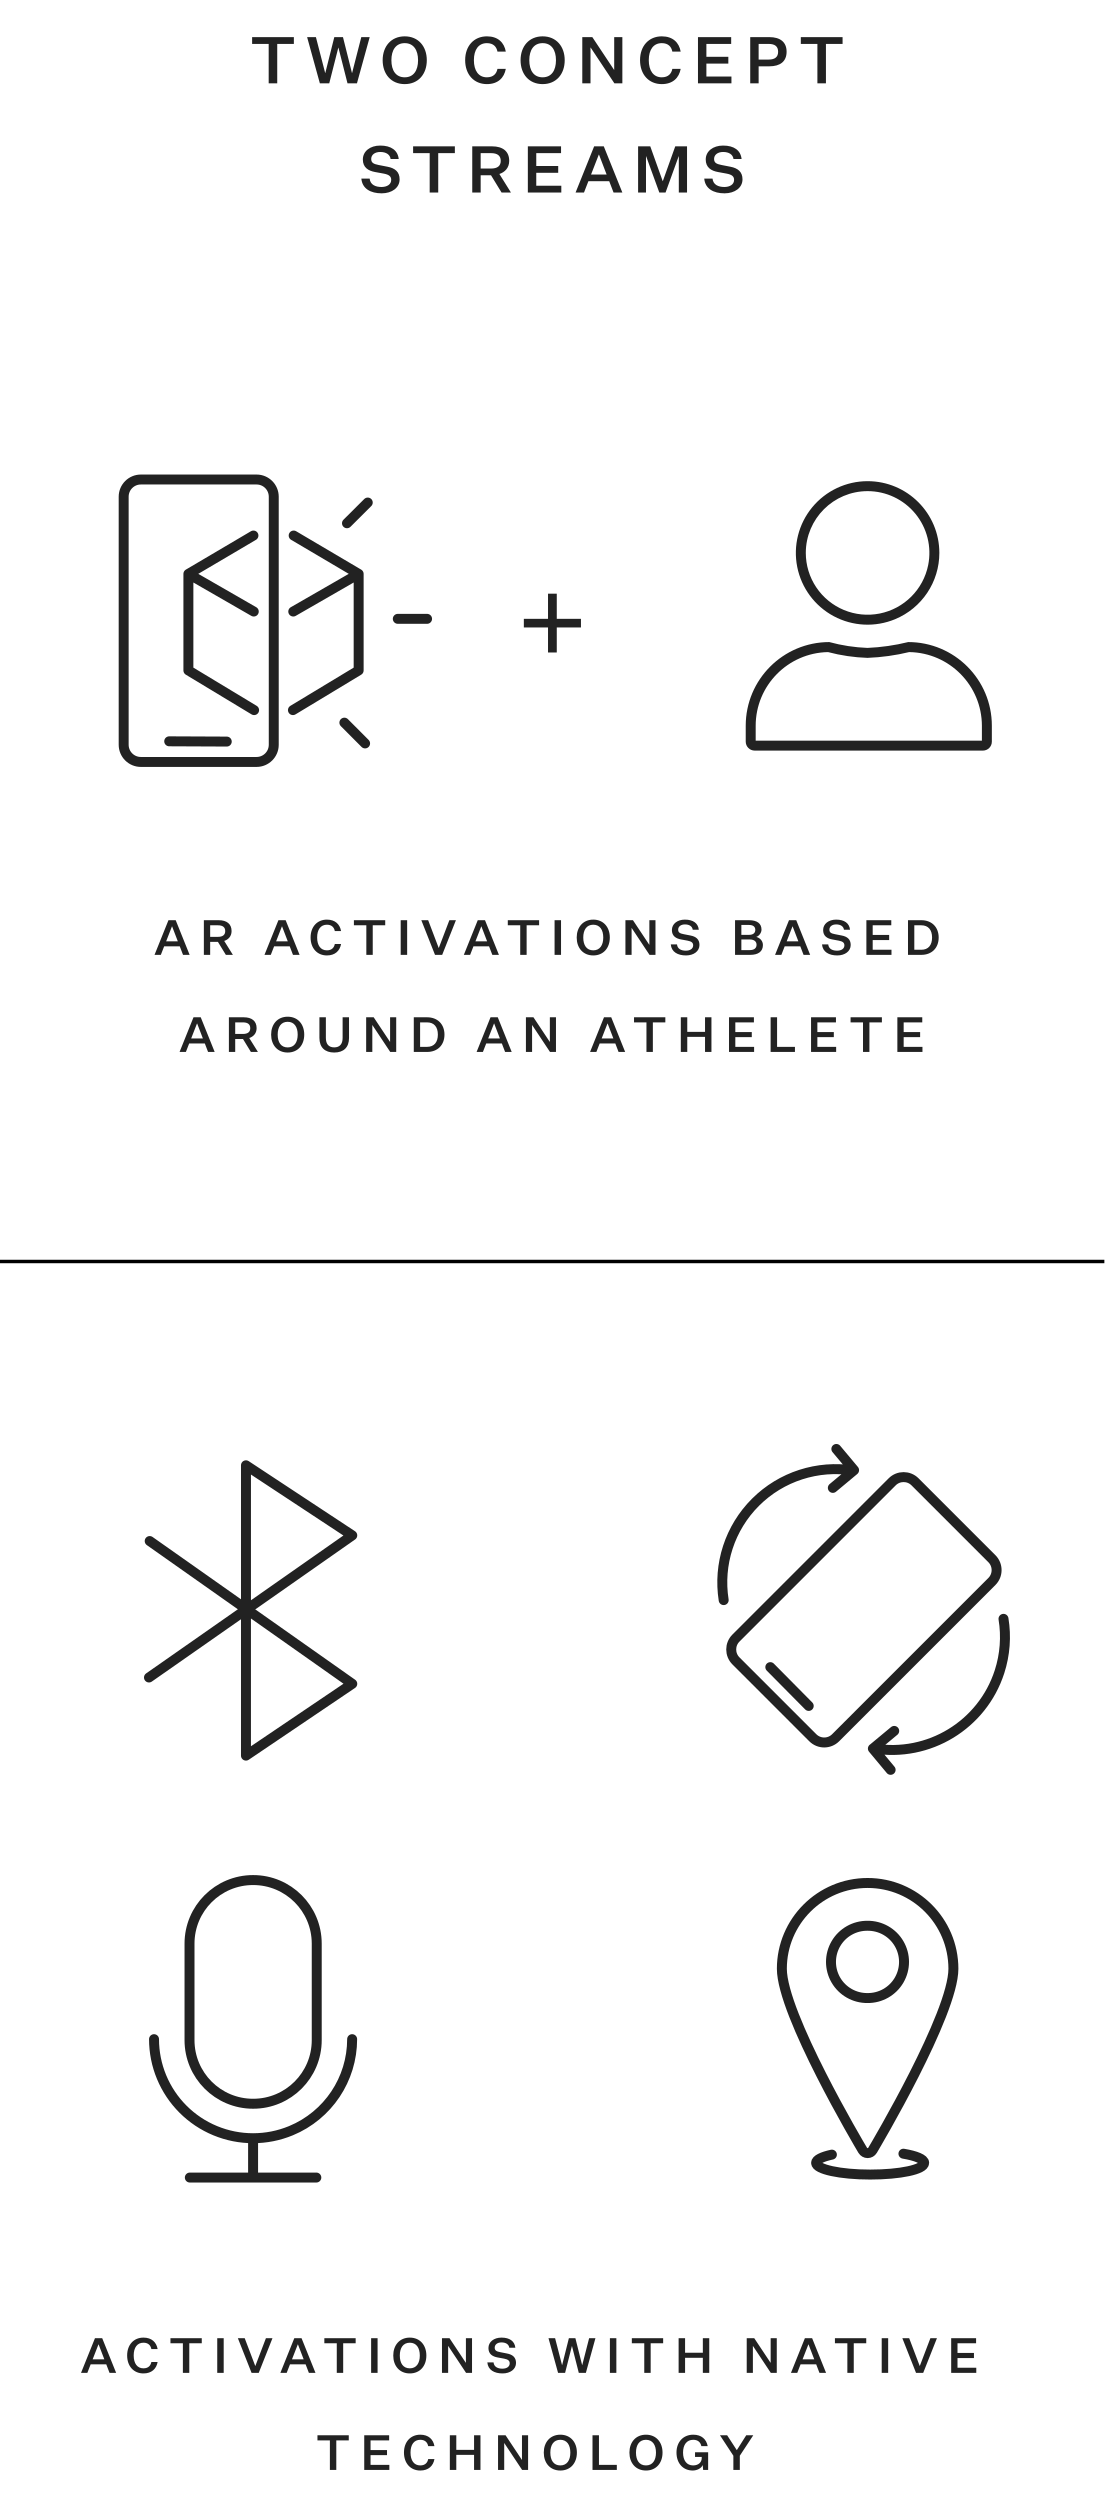
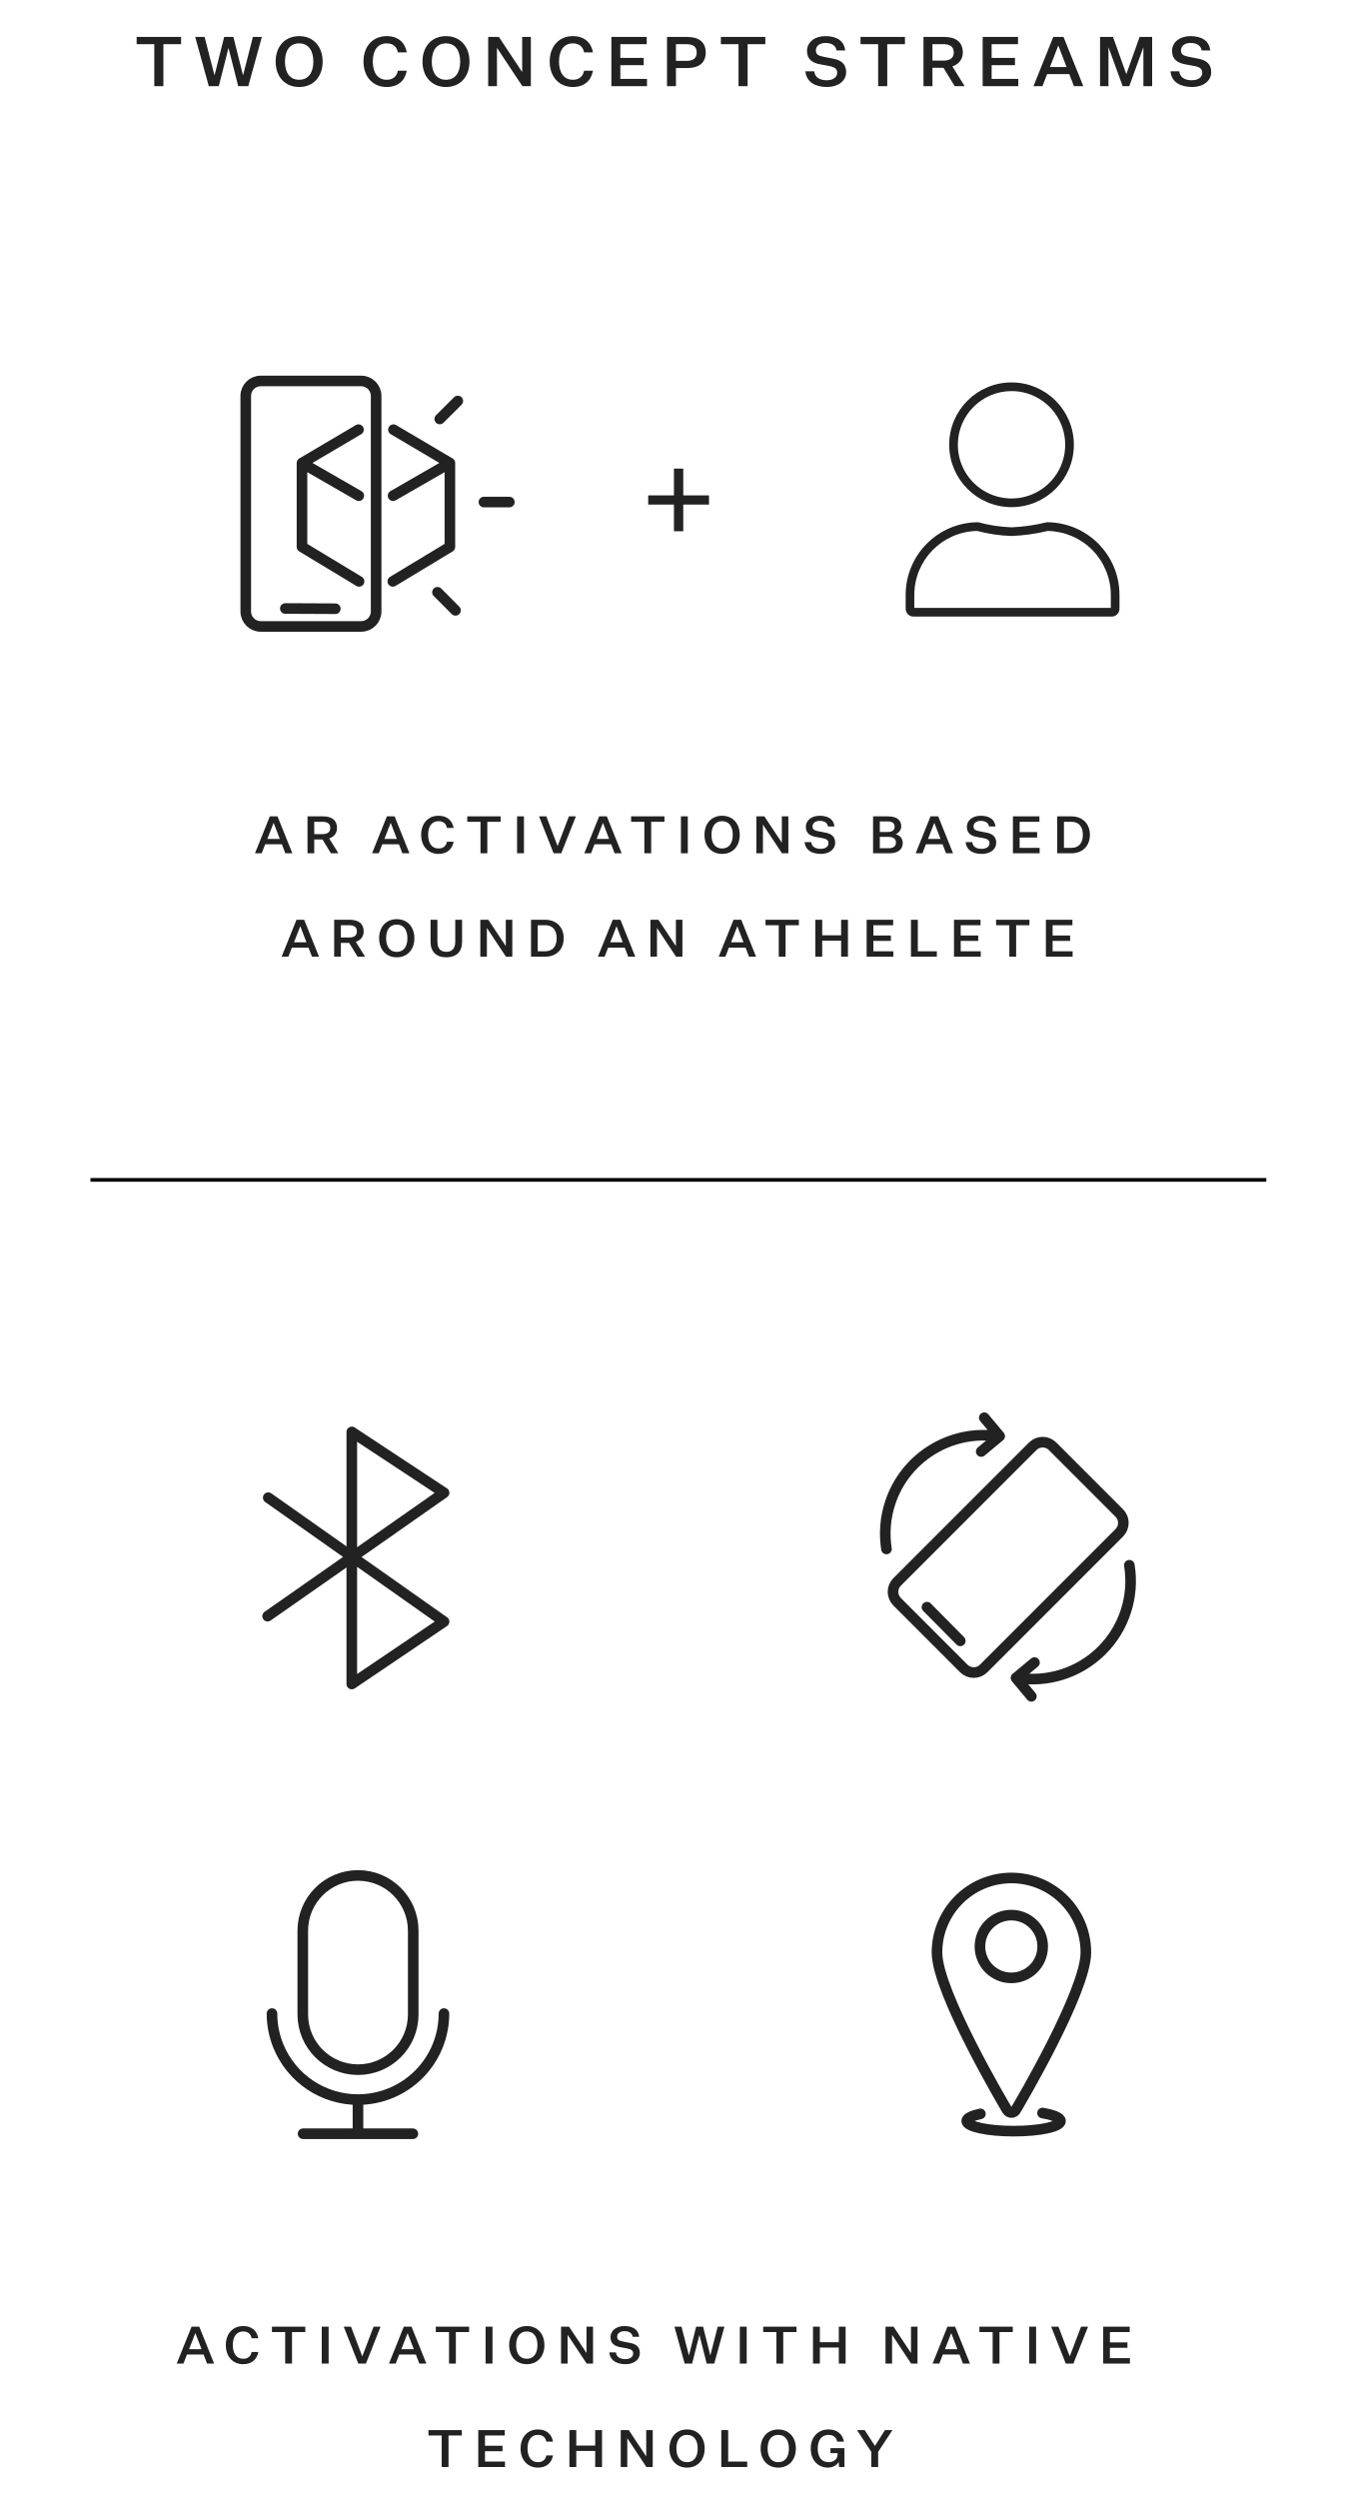
- <svg xmlns="http://www.w3.org/2000/svg" width="273" height="618" viewBox="0 0 273 618" fill="none">
-   <path d="M66.419 20.6h2.112v-9.744h4.112v-1.68h-10.32v1.68h4.096V20.6zm19.483 0h2.336L91.39 9.176h-2.08l-2.272 8.864h-.032l-2.224-8.864h-2.144l-2.224 8.864h-.032l-2.288-8.864h-2.176L79.07 20.6h2.32l2.24-8.816h.032l2.24 8.816zm19.603-5.712c0-3.424-2.096-5.904-5.456-5.904-3.36 0-5.456 2.48-5.456 5.904 0 3.44 2.096 5.904 5.456 5.904 3.36 0 5.456-2.464 5.456-5.904zm-2.16 0c0 2.544-1.12 4.224-3.296 4.224-2.192 0-3.296-1.68-3.296-4.224 0-2.528 1.104-4.224 3.296-4.224 2.176 0 3.296 1.696 3.296 4.224zm13.802-.016c0-2.592 1.152-4.208 3.216-4.208 1.632 0 2.384.928 2.608 2.096h2.064c-.4-2.24-1.936-3.776-4.672-3.776-3.2 0-5.376 2.368-5.376 5.888 0 3.552 2.176 5.92 5.376 5.92 2.736 0 4.272-1.552 4.672-3.776h-2.064c-.224 1.168-.976 2.096-2.608 2.096-2.064 0-3.216-1.632-3.216-4.24zm22.449.016c0-3.424-2.096-5.904-5.456-5.904-3.36 0-5.456 2.48-5.456 5.904 0 3.44 2.096 5.904 5.456 5.904 3.36 0 5.456-2.464 5.456-5.904zm-2.16 0c0 2.544-1.12 4.224-3.296 4.224-2.192 0-3.296-1.68-3.296-4.224 0-2.528 1.104-4.224 3.296-4.224 2.176 0 3.296 1.696 3.296 4.224zm8.986-5.712h-2.48V20.6h2.032v-8.848h.032l5.872 8.848h1.968V9.176h-2.016v8.096h-.032l-5.376-8.096zm13.956 5.696c0-2.592 1.152-4.208 3.216-4.208 1.632 0 2.384.928 2.608 2.096h2.064c-.4-2.24-1.936-3.776-4.672-3.776-3.2 0-5.376 2.368-5.376 5.888 0 3.552 2.176 5.92 5.376 5.92 2.736 0 4.272-1.552 4.672-3.776h-2.064c-.224 1.168-.976 2.096-2.608 2.096-2.064 0-3.216-1.632-3.216-4.24zm20.433 5.728v-1.68h-6.192v-3.2h5.424v-1.68h-5.424v-3.184h6.128v-1.68h-8.208V20.6h8.272zm9.38-4.208c2.688 0 4.256-1.216 4.256-3.6 0-2.384-1.568-3.616-4.272-3.616h-4.72V20.6h2.08v-4.208h2.656zm-2.656-1.664v-3.872h2.464c1.568 0 2.352.624 2.352 1.936 0 1.296-.784 1.936-2.352 1.936h-2.464zM202.06 20.6h2.112v-9.744h4.112v-1.68h-10.32v1.68h4.096V20.6zM89.33 44.144c.207 2.512 2.303 3.648 5.023 3.648 2.528 0 4.432-1.376 4.432-3.456 0-1.84-1.12-2.768-2.992-3.12l-2.208-.432c-1.232-.24-1.824-.544-1.824-1.488 0-1.008.864-1.728 2.24-1.728 1.424 0 2.416.624 2.56 1.744h2c-.224-2.144-1.856-3.328-4.576-3.328-2.496 0-4.288 1.408-4.288 3.44 0 2 1.36 2.8 3.04 3.104l2.096.384c1.376.256 1.872.72 1.872 1.552 0 1.152-1.056 1.76-2.416 1.76-1.424 0-2.768-.528-2.912-2.08H89.33zm16.887 3.456h2.112v-9.744h4.112v-1.68h-10.32v1.68h4.096V47.6zm12.604 0v-4.272h2.56l2.608 4.272h2.32l-2.864-4.592c1.296-.416 2.432-1.472 2.432-3.248 0-2.336-1.568-3.584-4.24-3.584h-4.896V47.6h2.08zm0-5.936v-3.808h2.576c1.584 0 2.384.656 2.384 1.904 0 1.248-.8 1.904-2.384 1.904h-2.576zm19.935 5.936v-1.68h-6.192v-3.2h5.424v-1.68h-5.424v-3.184h6.128v-1.68h-8.208V47.6h8.272zm12.916 0h2.176l-4.592-11.424h-2.384L142.28 47.6h2.08l1.088-2.8h5.152l1.072 2.8zm-3.648-9.376h.048l1.888 4.928h-3.856l1.92-4.928zm16.498 9.376l3.248-8.976h.032V47.6h2.032V36.176h-2.912l-3.072 8.592h-.032l-3.072-8.592h-3.008V47.6h1.952v-8.976h.032l3.264 8.976h1.536zm9.567-3.456c.208 2.512 2.304 3.648 5.024 3.648 2.528 0 4.432-1.376 4.432-3.456 0-1.84-1.12-2.768-2.992-3.12l-2.208-.432c-1.232-.24-1.824-.544-1.824-1.488 0-1.008.864-1.728 2.24-1.728 1.424 0 2.416.624 2.56 1.744h2c-.224-2.144-1.856-3.328-4.576-3.328-2.496 0-4.288 1.408-4.288 3.44 0 2 1.36 2.8 3.04 3.104l2.096.384c1.376.256 1.872.72 1.872 1.552 0 1.152-1.056 1.76-2.416 1.76-1.424 0-2.768-.528-2.912-2.08h-2.048zM45.244 236.041h1.632l-3.444-8.568h-1.788l-3.444 8.568h1.56l.816-2.1h3.864l.804 2.1zm-2.736-7.032h.036l1.416 3.696h-2.892l1.44-3.696zm9.445 7.032v-3.204h1.92l1.957 3.204h1.74l-2.148-3.444c.972-.312 1.824-1.104 1.824-2.436 0-1.752-1.177-2.688-3.18-2.688h-3.672v8.568h1.56zm0-4.452v-2.856h1.932c1.189 0 1.788.492 1.788 1.428 0 .936-.6 1.428-1.788 1.428h-1.931zm20.472 4.452h1.632l-3.444-8.568h-1.788l-3.444 8.568h1.56l.816-2.1h3.864l.804 2.1zm-2.736-7.032h.036l1.416 3.696h-2.892l1.44-3.696zm8.709 2.736c0-1.944.864-3.156 2.412-3.156 1.224 0 1.788.696 1.956 1.572h1.548c-.3-1.68-1.452-2.832-3.504-2.832-2.4 0-4.032 1.776-4.032 4.416 0 2.664 1.632 4.44 4.032 4.44 2.052 0 3.204-1.164 3.504-2.832h-1.548c-.168.876-.732 1.572-1.956 1.572-1.548 0-2.412-1.224-2.412-3.18zm12.16 4.296h1.583v-7.308h3.084v-1.26h-7.74v1.26h3.072v7.308zm8.492 0h1.596v-8.568H99.05v8.568zm8.483 0h1.776l3.396-8.568h-1.62l-2.616 6.864h-.024l-2.604-6.864h-1.692l3.384 8.568zm14.169 0h1.632l-3.444-8.568h-1.788l-3.444 8.568h1.56l.816-2.1h3.864l.804 2.1zm-2.736-7.032h.036l1.416 3.696h-2.892l1.44-3.696zm9.633 7.032h1.584v-7.308h3.084v-1.26h-7.74v1.26h3.072v7.308zm8.492 0h1.596v-8.568h-1.596v8.568zm13.655-4.284c0-2.568-1.572-4.428-4.092-4.428-2.52 0-4.092 1.86-4.092 4.428 0 2.58 1.572 4.428 4.092 4.428 2.52 0 4.092-1.848 4.092-4.428zm-1.62 0c0 1.908-.84 3.168-2.472 3.168-1.644 0-2.472-1.26-2.472-3.168 0-1.896.828-3.168 2.472-3.168 1.632 0 2.472 1.272 2.472 3.168zm7.34-4.284h-1.86v8.568h1.524v-6.636h.024l4.404 6.636h1.476v-8.568h-1.512v6.072h-.024l-4.032-6.072zm9.351 5.976c.156 1.884 1.728 2.736 3.768 2.736 1.896 0 3.324-1.032 3.324-2.592 0-1.38-.84-2.076-2.244-2.34l-1.656-.324c-.924-.18-1.368-.408-1.368-1.116 0-.756.648-1.296 1.68-1.296 1.068 0 1.812.468 1.92 1.308h1.5c-.168-1.608-1.392-2.496-3.432-2.496-1.872 0-3.216 1.056-3.216 2.58 0 1.5 1.02 2.1 2.28 2.328l1.572.288c1.032.192 1.404.54 1.404 1.164 0 .864-.792 1.32-1.812 1.32-1.068 0-2.076-.396-2.184-1.56h-1.536zm19.643 2.592c1.98 0 3.132-.828 3.132-2.436 0-.996-.708-1.752-1.644-2.004.696-.204 1.296-1.032 1.296-1.788 0-1.536-1.092-2.34-3.096-2.34h-3.444v8.568h3.756zm-2.196-4.944v-2.448h1.884c1.044 0 1.56.444 1.56 1.224 0 .744-.504 1.224-1.572 1.224h-1.872zm0 1.14h2.064c1.104 0 1.692.504 1.692 1.308 0 .828-.576 1.32-1.68 1.32h-2.076v-2.628zm15.376 3.804h1.632l-3.444-8.568h-1.788l-3.444 8.568h1.56l.816-2.1h3.864l.804 2.1zm-2.736-7.032h.036l1.416 3.696h-2.892l1.44-3.696zm7.298 4.44c.156 1.884 1.728 2.736 3.768 2.736 1.896 0 3.324-1.032 3.324-2.592 0-1.38-.84-2.076-2.244-2.34l-1.656-.324c-.924-.18-1.368-.408-1.368-1.116 0-.756.648-1.296 1.68-1.296 1.068 0 1.812.468 1.92 1.308h1.5c-.168-1.608-1.392-2.496-3.432-2.496-1.872 0-3.216 1.056-3.216 2.58 0 1.5 1.02 2.1 2.28 2.328l1.572.288c1.032.192 1.404.54 1.404 1.164 0 .864-.792 1.32-1.812 1.32-1.068 0-2.076-.396-2.184-1.56h-1.536zm17.172 2.592v-1.26h-4.644v-2.4h4.068v-1.26h-4.068v-2.388h4.596v-1.26h-6.156v8.568h6.204zm7.383-8.568h-3.3v8.568h3.3c2.58 0 4.284-1.704 4.284-4.284 0-2.568-1.704-4.284-4.284-4.284zm0 1.26c1.704 0 2.652 1.116 2.652 3.024s-.948 3.024-2.652 3.024h-1.74v-6.048h1.74zM51.434 260.041h1.632l-3.444-8.568h-1.788l-3.444 8.568h1.56l.816-2.1h3.864l.804 2.1zm-2.736-7.032h.036l1.416 3.696h-2.892l1.44-3.696zm9.445 7.032v-3.204h1.92l1.956 3.204h1.74l-2.148-3.444c.972-.312 1.824-1.104 1.824-2.436 0-1.752-1.176-2.688-3.18-2.688h-3.672v8.568h1.56zm0-4.452v-2.856h1.932c1.188 0 1.788.492 1.788 1.428 0 .936-.6 1.428-1.788 1.428h-1.932zm17.064.168c0-2.568-1.572-4.428-4.092-4.428-2.52 0-4.092 1.86-4.092 4.428 0 2.58 1.572 4.428 4.092 4.428 2.52 0 4.092-1.848 4.092-4.428zm-1.62 0c0 1.908-.84 3.168-2.472 3.168-1.644 0-2.472-1.26-2.472-3.168 0-1.896.828-3.168 2.472-3.168 1.632 0 2.472 1.272 2.472 3.168zm12.692.828v-5.112h-1.584v5.1c0 1.5-.696 2.34-2.076 2.34-1.38 0-2.064-.84-2.064-2.34v-5.1h-1.596v5.088c0 2.364 1.356 3.624 3.66 3.624 2.316 0 3.66-1.26 3.66-3.6zm6.095-5.112h-1.86v8.568h1.524v-6.636h.024l4.404 6.636h1.476v-8.568H96.43v6.072h-.024l-4.032-6.072zm13.215 0h-3.3v8.568h3.3c2.58 0 4.284-1.704 4.284-4.284 0-2.568-1.704-4.284-4.284-4.284zm0 1.26c1.704 0 2.652 1.116 2.652 3.024s-.948 3.024-2.652 3.024h-1.74v-6.048h1.74zm19.27 7.308h1.632l-3.444-8.568h-1.788l-3.444 8.568h1.56l.816-2.1h3.864l.804 2.1zm-2.736-7.032h.036l1.416 3.696h-2.892l1.44-3.696zm9.745-1.536h-1.86v8.568h1.524v-6.636h.024l4.404 6.636h1.476v-8.568h-1.512v6.072h-.024l-4.032-6.072zm21.039 8.568h1.632l-3.444-8.568h-1.788l-3.444 8.568h1.56l.816-2.1h3.864l.804 2.1zm-2.736-7.032h.036l1.416 3.696h-2.892l1.44-3.696zm9.632 7.032h1.584v-7.308h3.084v-1.26h-7.74v1.26h3.072v7.308zm8.493 0h1.596v-3.72h4.392v3.72h1.584v-8.568h-1.584v3.6h-4.392v-3.6h-1.596v8.568zm18.119 0v-1.26h-4.644v-2.4h4.068v-1.26h-4.068v-2.388h4.596v-1.26h-6.156v8.568h6.204zm4.083 0h6.012v-1.26h-4.416v-7.308h-1.596v8.568zm16.198 0v-1.26h-4.644v-2.4h4.068v-1.26h-4.068v-2.388h4.596v-1.26h-6.156v8.568h6.204zm6.639 0h1.584v-7.308h3.084v-1.26h-7.74v1.26h3.072v7.308zm14.696 0v-1.26h-4.644v-2.4h4.068v-1.26h-4.068v-2.388h4.596v-1.26h-6.156v8.568h6.204z" fill="#222" />
-   <path d="M273 311.841H0" stroke="#000" stroke-width=".856" />
-   <path d="M27.076 586.569h1.632l-3.444-8.568h-1.788l-3.444 8.568h1.56l.816-2.1h3.864l.804 2.1zm-2.736-7.032h.036l1.416 3.696H22.9l1.44-3.696zm8.709 2.736c0-1.944.864-3.156 2.412-3.156 1.224 0 1.788.696 1.956 1.572h1.548c-.3-1.68-1.452-2.832-3.504-2.832-2.4 0-4.032 1.776-4.032 4.416 0 2.664 1.632 4.44 4.032 4.44 2.052 0 3.204-1.164 3.504-2.832h-1.548c-.168.876-.732 1.572-1.956 1.572-1.548 0-2.412-1.224-2.412-3.18zm12.16 4.296h1.583v-7.308h3.084v-1.26h-7.74v1.26h3.072v7.308zm8.492 0h1.596v-8.568h-1.596v8.568zm8.483 0h1.776l3.396-8.568h-1.62l-2.616 6.864h-.024l-2.604-6.864H58.8l3.384 8.568zm14.17 0h1.631l-3.444-8.568h-1.788l-3.444 8.568h1.56l.816-2.1h3.864l.804 2.1zm-2.737-7.032h.036l1.416 3.696h-2.892l1.44-3.696zm9.633 7.032h1.584v-7.308h3.084v-1.26h-7.74v1.26h3.072v7.308zm8.492 0h1.596v-8.568h-1.596v8.568zm13.655-4.284c0-2.568-1.572-4.428-4.092-4.428-2.52 0-4.092 1.86-4.092 4.428 0 2.58 1.572 4.428 4.092 4.428 2.52 0 4.092-1.848 4.092-4.428zm-1.62 0c0 1.908-.84 3.168-2.472 3.168-1.644 0-2.472-1.26-2.472-3.168 0-1.896.828-3.168 2.472-3.168 1.632 0 2.472 1.272 2.472 3.168zm7.34-4.284h-1.86v8.568h1.524v-6.636h.024l4.404 6.636h1.476v-8.568h-1.512v6.072h-.024l-4.032-6.072zm9.351 5.976c.156 1.884 1.728 2.736 3.768 2.736 1.896 0 3.324-1.032 3.324-2.592 0-1.38-.84-2.076-2.244-2.34l-1.656-.324c-.924-.18-1.368-.408-1.368-1.116 0-.756.648-1.296 1.68-1.296 1.068 0 1.812.468 1.92 1.308h1.5c-.168-1.608-1.392-2.496-3.432-2.496-1.872 0-3.216 1.056-3.216 2.58 0 1.5 1.02 2.1 2.28 2.328l1.572.288c1.032.192 1.404.54 1.404 1.164 0 .864-.792 1.32-1.812 1.32-1.068 0-2.076-.396-2.184-1.56h-1.536zm22.608 2.592h1.752l2.364-8.568h-1.56l-1.704 6.648h-.024l-1.668-6.648h-1.608l-1.668 6.648h-.024l-1.716-6.648h-1.632l2.364 8.568h1.74l1.68-6.612h.024l1.68 6.612zm7.691 0h1.596v-8.568h-1.596v8.568zm8.495 0h1.584v-7.308h3.084v-1.26h-7.74v1.26h3.072v7.308zm8.493 0h1.596v-3.72h4.392v3.72h1.584v-8.568h-1.584v3.6h-4.392v-3.6h-1.596v8.568zm18.695-8.568h-1.86v8.568h1.524v-6.636h.024l4.404 6.636h1.476v-8.568h-1.512v6.072h-.024l-4.032-6.072zm16.119 8.568h1.632l-3.444-8.568h-1.788l-3.444 8.568h1.56l.816-2.1h3.864l.804 2.1zm-2.736-7.032h.036l1.416 3.696h-2.892l1.44-3.696zm9.633 7.032h1.584v-7.308h3.084v-1.26h-7.74v1.26h3.072v7.308zm8.492 0h1.596v-8.568h-1.596v8.568zm8.483 0h1.776l3.396-8.568h-1.62l-2.616 6.864h-.024l-2.604-6.864h-1.692l3.384 8.568zm14.896 0v-1.26h-4.644v-2.4h4.068v-1.26h-4.068v-2.388h4.596v-1.26h-6.156v8.568h6.204zm-159.789 24h1.584v-7.308h3.084v-1.26h-7.74v1.26h3.072v7.308zm14.697 0v-1.26H91.6v-2.4h4.068v-1.26H91.6v-2.388h4.596v-1.26H90.04v8.568h6.204zm5.235-4.296c0-1.944.864-3.156 2.412-3.156 1.224 0 1.788.696 1.956 1.572h1.548c-.3-1.68-1.452-2.832-3.504-2.832-2.4 0-4.032 1.776-4.032 4.416 0 2.664 1.632 4.44 4.032 4.44 2.052 0 3.204-1.164 3.504-2.832h-1.548c-.168.876-.732 1.572-1.956 1.572-1.548 0-2.412-1.224-2.412-3.18zm9.72 4.296h1.596v-3.72h4.392v3.72h1.584v-8.568h-1.584v3.6h-4.392v-3.6H111.2v8.568zm13.776-8.568h-1.86v8.568h1.524v-6.636h.024l4.404 6.636h1.476v-8.568h-1.512v6.072h-.024l-4.032-6.072zm17.631 4.284c0-2.568-1.572-4.428-4.092-4.428-2.52 0-4.092 1.86-4.092 4.428 0 2.58 1.572 4.428 4.092 4.428 2.52 0 4.092-1.848 4.092-4.428zm-1.62 0c0 1.908-.84 3.168-2.472 3.168-1.644 0-2.472-1.26-2.472-3.168 0-1.896.828-3.168 2.472-3.168 1.632 0 2.472 1.272 2.472 3.168zm5.48 4.284h6.012v-1.26h-4.416v-7.308h-1.596v8.568zm17.311-4.284c0-2.568-1.572-4.428-4.092-4.428-2.52 0-4.092 1.86-4.092 4.428 0 2.58 1.572 4.428 4.092 4.428 2.52 0 4.092-1.848 4.092-4.428zm-1.62 0c0 1.908-.84 3.168-2.472 3.168-1.644 0-2.472-1.26-2.472-3.168 0-1.896.828-3.168 2.472-3.168 1.632 0 2.472 1.272 2.472 3.168zm5.07-.012c0 2.652 1.62 4.44 4.02 4.44 1.056 0 2.148-.552 2.46-1.368l.108 1.224h1.236v-4.368h-3.24v1.152h1.656v.3c0 1.056-.864 1.8-2.124 1.8-1.596 0-2.496-1.224-2.496-3.18 0-1.944.924-3.156 2.52-3.156 1.152 0 1.8.6 2.004 1.56h1.572c-.336-1.692-1.512-2.82-3.576-2.82-2.448 0-4.14 1.776-4.14 4.416zm15.655 4.296v-3.516l3.324-5.052h-1.74l-2.316 3.66h-.024l-2.376-3.66h-1.776l3.312 5.052v3.516h1.596z" fill="#222" />
-   <path d="M61.214 397.629l-24.388 17.047m.18-33.731l50.073 35.292-26.277 17.753v-38.035" stroke="#222" stroke-width="2.463" stroke-linecap="round" stroke-linejoin="round" />
-   <path d="M60.803 396.283v-34.061l26.276 17.326-26.21 18.361m184.322-12.604l-18.998-18.998a3.99 3.99 0 00-5.644 0l-38.623 38.624a3.989 3.989 0 000 5.643l18.998 18.998a3.99 3.99 0 005.644 0l38.623-38.623a3.99 3.99 0 000-5.644zm-29.414 46.944l4.385 5.256m-4.369-5.255l5.255-4.368m-5.107 4.335a27.92 27.92 0 0031.137-18.961 27.921 27.921 0 00.986-13.079m-36.933-36.755l-4.385-5.239m4.37 5.256l-5.239 4.368m5.106-4.286a28 28 0 00-32.09 32.024m11.529 16.57l9.492 9.591M62.58 464.751h-.016c-8.68 0-15.716 7.036-15.716 15.716v23.863c0 8.68 7.036 15.716 15.716 15.716h.017c8.68 0 15.716-7.036 15.716-15.716v-23.863c0-8.68-7.036-15.716-15.716-15.716z" stroke="#222" stroke-width="2.463" stroke-linecap="round" stroke-linejoin="round" />
-   <path d="M87.049 504.082a24.489 24.489 0 01-15.116 22.622 24.478 24.478 0 01-18.741 0 24.474 24.474 0 01-13.252-13.251 24.487 24.487 0 01-1.864-9.371m24.487 24.602v9.525m15.632.082h-31.27m167.554-72.819a21.22 21.22 0 00-21.202 21.202c0 11.184 19.166 43.504 19.987 44.883a1.42 1.42 0 001.215.693 1.416 1.416 0 001.215-.693c.821-1.379 19.987-33.732 19.987-44.883a21.22 21.22 0 00-21.202-21.202v0z" stroke="#222" stroke-width="2.463" stroke-linecap="round" stroke-linejoin="round" />
-   <path d="M214.448 493.917a8.934 8.934 0 100-17.867 8.934 8.934 0 100 17.867zm8.882 38.479c3.121.525 5.124 1.346 5.124 2.266 0 1.642-5.978 2.89-13.352 2.89-7.373 0-13.368-1.297-13.368-2.89 0-.788 1.495-1.511 3.909-2.037" stroke="#222" stroke-width="2.463" stroke-linecap="round" stroke-linejoin="round" />
-   <path d="M137.634 152.975h5.977v2.133h-5.977v6.187h-2.163v-6.187h-5.977v-2.133h5.977v-6.217h2.163v6.217z" fill="#222" />
-   <path d="M63.422 118.536h-28.6a4.25 4.25 0 00-4.25 4.249v61.319a4.25 4.25 0 004.25 4.25h28.6a4.25 4.25 0 004.25-4.25v-61.319a4.25 4.25 0 00-4.25-4.249z" stroke="#222" stroke-width="2.461" stroke-linecap="round" stroke-linejoin="round" />
-   <path d="M62.65 132.385l-16.08 9.484v23.858l16.245 9.812m-.082-24.367l-16.163-9.304m26.025-9.483l16.064 9.484v23.858l-16.245 9.812m.08-24.367l16.162-9.304m9.68 11.109h7.236M85.13 178.64l5.12 5.136m-4.477-54.428l5.136-5.119m-49.081 59.023l14.226.065" stroke="#222" stroke-width="2.461" stroke-linecap="round" stroke-linejoin="round" />
-   <path d="M214.47 121.408a15.273 15.273 0 0114.982 18.256 15.28 15.28 0 01-12.002 12.003 15.281 15.281 0 01-15.682-6.496 15.274 15.274 0 01-2.575-8.487 15.291 15.291 0 0115.277-15.276zm10.337 39.79a18.246 18.246 0 0117.918 18.197v3.692h-55.92v-3.692a18.216 18.216 0 0117.885-18.197 43.807 43.807 0 009.747 1.428 52.287 52.287 0 0010.37-1.444v.016zm-10.337-42.252a17.74 17.74 0 00-17.397 21.198 17.735 17.735 0 0024.185 12.927 17.733 17.733 0 0010.949-16.387 17.738 17.738 0 00-17.737-17.738zm10.042 39.774a51.379 51.379 0 01-10.075 1.444 41.83 41.83 0 01-9.435-1.444 20.675 20.675 0 00-20.658 20.675v3.938a2.215 2.215 0 002.198 2.215h56.446a2.213 2.213 0 002.198-2.215v-3.938a20.675 20.675 0 00-20.674-20.675z" fill="#222" />
+ <svg xmlns="http://www.w3.org/2000/svg" width="315" height="580" viewBox="0 0 315 580" fill="none">
+   <path d="M35.823 20h2.112v-9.744h4.112v-1.68h-10.32v1.68h4.096V20zm19.483 0h2.336l3.152-11.424h-2.08l-2.272 8.864h-.032l-2.224-8.864h-2.144l-2.224 8.864h-.032l-2.288-8.864h-2.176L48.474 20h2.32l2.24-8.816h.032L55.306 20zm19.603-5.712c0-3.424-2.096-5.904-5.456-5.904-3.36 0-5.456 2.48-5.456 5.904 0 3.44 2.096 5.904 5.456 5.904 3.36 0 5.456-2.464 5.456-5.904zm-2.16 0c0 2.544-1.12 4.224-3.296 4.224-2.192 0-3.296-1.68-3.296-4.224 0-2.528 1.104-4.224 3.296-4.224 2.176 0 3.296 1.696 3.296 4.224zm13.802-.016c0-2.592 1.152-4.208 3.216-4.208 1.632 0 2.384.928 2.608 2.096h2.064c-.4-2.24-1.936-3.776-4.672-3.776-3.2 0-5.376 2.368-5.376 5.888 0 3.552 2.176 5.92 5.376 5.92 2.736 0 4.272-1.552 4.672-3.776h-2.064c-.224 1.168-.976 2.096-2.608 2.096-2.064 0-3.216-1.632-3.216-4.24zm22.449.016c0-3.424-2.096-5.904-5.456-5.904-3.36 0-5.456 2.48-5.456 5.904 0 3.44 2.096 5.904 5.456 5.904 3.36 0 5.456-2.464 5.456-5.904zm-2.16 0c0 2.544-1.12 4.224-3.296 4.224-2.192 0-3.296-1.68-3.296-4.224 0-2.528 1.104-4.224 3.296-4.224 2.176 0 3.296 1.696 3.296 4.224zm8.986-5.712h-2.48V20h2.032v-8.848h.032L121.282 20h1.968V8.576h-2.016v8.096h-.032l-5.376-8.096zm13.956 5.696c0-2.592 1.152-4.208 3.216-4.208 1.632 0 2.384.928 2.608 2.096h2.064c-.4-2.24-1.936-3.776-4.672-3.776-3.2 0-5.376 2.368-5.376 5.888 0 3.552 2.176 5.92 5.376 5.92 2.736 0 4.272-1.552 4.672-3.776h-2.064c-.224 1.168-.976 2.096-2.608 2.096-2.064 0-3.216-1.632-3.216-4.24zM150.215 20v-1.68h-6.192v-3.2h5.424v-1.68h-5.424v-3.184h6.128v-1.68h-8.208V20h8.272zm9.38-4.208c2.688 0 4.256-1.216 4.256-3.6 0-2.384-1.568-3.616-4.272-3.616h-4.72V20h2.08v-4.208h2.656zm-2.656-1.664v-3.872h2.464c1.568 0 2.352.624 2.352 1.936 0 1.296-.784 1.936-2.352 1.936h-2.464zM171.463 20h2.112v-9.744h4.112v-1.68h-10.32v1.68h4.096V20zm15.531-3.456c.208 2.512 2.304 3.648 5.024 3.648 2.528 0 4.432-1.376 4.432-3.456 0-1.84-1.12-2.768-2.992-3.12l-2.208-.432c-1.232-.24-1.824-.544-1.824-1.488 0-1.008.864-1.728 2.24-1.728 1.424 0 2.416.624 2.56 1.744h2c-.224-2.144-1.856-3.328-4.576-3.328-2.496 0-4.288 1.408-4.288 3.44 0 2 1.36 2.8 3.04 3.104l2.096.384c1.376.256 1.872.72 1.872 1.552 0 1.152-1.056 1.76-2.416 1.76-1.424 0-2.768-.528-2.912-2.08h-2.048zM203.882 20h2.112v-9.744h4.112v-1.68h-10.32v1.68h4.096V20zm12.603 0v-4.272h2.56L221.653 20h2.32l-2.864-4.592c1.296-.416 2.432-1.472 2.432-3.248 0-2.336-1.568-3.584-4.24-3.584h-4.896V20h2.08zm0-5.936v-3.808h2.576c1.584 0 2.384.656 2.384 1.904 0 1.248-.8 1.904-2.384 1.904h-2.576zM236.421 20v-1.68h-6.192v-3.2h5.424v-1.68h-5.424v-3.184h6.128v-1.68h-8.208V20h8.272zm12.916 0h2.176l-4.592-11.424h-2.384L239.945 20h2.08l1.088-2.8h5.152l1.072 2.8zm-3.648-9.376h.048l1.888 4.928h-3.856l1.92-4.928zM262.186 20l3.248-8.976h.032V20h2.032V8.576h-2.912l-3.072 8.592h-.032l-3.072-8.592h-3.008V20h1.952v-8.976h.032L260.65 20h1.536zm9.567-3.456c.208 2.512 2.304 3.648 5.024 3.648 2.528 0 4.432-1.376 4.432-3.456 0-1.84-1.12-2.768-2.992-3.12l-2.208-.432c-1.232-.24-1.824-.544-1.824-1.488 0-1.008.864-1.728 2.24-1.728 1.424 0 2.416.624 2.56 1.744h2c-.224-2.144-1.856-3.328-4.576-3.328-2.496 0-4.288 1.408-4.288 3.44 0 2 1.36 2.8 3.04 3.104l2.096.384c1.376.256 1.872.72 1.872 1.552 0 1.152-1.056 1.76-2.416 1.76-1.424 0-2.768-.528-2.912-2.08h-2.048zM66.244 198.041h1.632l-3.444-8.568h-1.788l-3.444 8.568h1.56l.816-2.1h3.864l.804 2.1zm-2.736-7.032h.036l1.416 3.696h-2.892l1.44-3.696zm9.446 7.032v-3.204h1.92l1.956 3.204h1.74l-2.148-3.444c.972-.312 1.824-1.104 1.824-2.436 0-1.752-1.176-2.688-3.18-2.688h-3.672v8.568h1.56zm0-4.452v-2.856h1.931c1.188 0 1.788.492 1.788 1.428 0 .936-.6 1.428-1.788 1.428h-1.931zm20.47 4.452h1.633l-3.444-8.568h-1.788l-3.444 8.568h1.56l.816-2.1h3.864l.804 2.1zm-2.735-7.032h.036l1.416 3.696h-2.892l1.44-3.696zm8.709 2.736c0-1.944.864-3.156 2.412-3.156 1.224 0 1.788.696 1.956 1.572h1.548c-.3-1.68-1.452-2.832-3.504-2.832-2.4 0-4.032 1.776-4.032 4.416 0 2.664 1.632 4.44 4.032 4.44 2.052 0 3.204-1.164 3.504-2.832h-1.548c-.168.876-.732 1.572-1.956 1.572-1.548 0-2.412-1.224-2.412-3.18zm12.159 4.296h1.584v-7.308h3.084v-1.26h-7.74v1.26h3.072v7.308zm8.493 0h1.596v-8.568h-1.596v8.568zm8.483 0h1.776l3.396-8.568h-1.62l-2.616 6.864h-.024l-2.604-6.864h-1.692l3.384 8.568zm14.169 0h1.632l-3.444-8.568h-1.788l-3.444 8.568h1.56l.816-2.1h3.864l.804 2.1zm-2.736-7.032h.036l1.416 3.696h-2.892l1.44-3.696zm9.633 7.032h1.584v-7.308h3.084v-1.26h-7.74v1.26h3.072v7.308zm8.492 0h1.596v-8.568h-1.596v8.568zm13.655-4.284c0-2.568-1.572-4.428-4.092-4.428-2.52 0-4.092 1.86-4.092 4.428 0 2.58 1.572 4.428 4.092 4.428 2.52 0 4.092-1.848 4.092-4.428zm-1.62 0c0 1.908-.84 3.168-2.472 3.168-1.644 0-2.472-1.26-2.472-3.168 0-1.896.828-3.168 2.472-3.168 1.632 0 2.472 1.272 2.472 3.168zm7.34-4.284h-1.86v8.568h1.524v-6.636h.024l4.404 6.636h1.476v-8.568h-1.512v6.072h-.024l-4.032-6.072zm9.351 5.976c.156 1.884 1.728 2.736 3.768 2.736 1.896 0 3.324-1.032 3.324-2.592 0-1.38-.84-2.076-2.244-2.34l-1.656-.324c-.924-.18-1.368-.408-1.368-1.116 0-.756.648-1.296 1.68-1.296 1.068 0 1.812.468 1.92 1.308h1.5c-.168-1.608-1.392-2.496-3.432-2.496-1.872 0-3.216 1.056-3.216 2.58 0 1.5 1.02 2.1 2.28 2.328l1.572.288c1.032.192 1.404.54 1.404 1.164 0 .864-.792 1.32-1.812 1.32-1.068 0-2.076-.396-2.184-1.56h-1.536zm19.643 2.592c1.98 0 3.132-.828 3.132-2.436 0-.996-.708-1.752-1.644-2.004.696-.204 1.296-1.032 1.296-1.788 0-1.536-1.092-2.34-3.096-2.34h-3.444v8.568h3.756zm-2.196-4.944v-2.448h1.884c1.044 0 1.56.444 1.56 1.224 0 .744-.504 1.224-1.572 1.224h-1.872zm0 1.14h2.064c1.104 0 1.692.504 1.692 1.308 0 .828-.576 1.32-1.68 1.32h-2.076v-2.628zm15.376 3.804h1.632l-3.444-8.568h-1.788l-3.444 8.568h1.56l.816-2.1h3.864l.804 2.1zm-2.736-7.032h.036l1.416 3.696h-2.892l1.44-3.696zm7.298 4.44c.156 1.884 1.728 2.736 3.768 2.736 1.896 0 3.324-1.032 3.324-2.592 0-1.38-.84-2.076-2.244-2.34l-1.656-.324c-.924-.18-1.368-.408-1.368-1.116 0-.756.648-1.296 1.68-1.296 1.068 0 1.812.468 1.92 1.308h1.5c-.168-1.608-1.392-2.496-3.432-2.496-1.872 0-3.216 1.056-3.216 2.58 0 1.5 1.02 2.1 2.28 2.328l1.572.288c1.032.192 1.404.54 1.404 1.164 0 .864-.792 1.32-1.812 1.32-1.068 0-2.076-.396-2.184-1.56h-1.536zm17.172 2.592v-1.26h-4.644v-2.4h4.068v-1.26h-4.068v-2.388h4.596v-1.26h-6.156v8.568h6.204zm7.383-8.568h-3.3v8.568h3.3c2.58 0 4.284-1.704 4.284-4.284 0-2.568-1.704-4.284-4.284-4.284zm0 1.26c1.704 0 2.652 1.116 2.652 3.024s-.948 3.024-2.652 3.024h-1.74v-6.048h1.74zM72.434 222.041h1.632l-3.444-8.568h-1.788l-3.444 8.568h1.56l.816-2.1h3.864l.804 2.1zm-2.736-7.032h.036l1.416 3.696h-2.892l1.44-3.696zm9.445 7.032v-3.204h1.92l1.956 3.204h1.74l-2.148-3.444c.972-.312 1.824-1.104 1.824-2.436 0-1.752-1.176-2.688-3.18-2.688h-3.672v8.568h1.56zm0-4.452v-2.856h1.932c1.188 0 1.788.492 1.788 1.428 0 .936-.6 1.428-1.788 1.428h-1.932zm17.064.168c0-2.568-1.572-4.428-4.092-4.428-2.52 0-4.092 1.86-4.092 4.428 0 2.58 1.572 4.428 4.092 4.428 2.52 0 4.092-1.848 4.092-4.428zm-1.62 0c0 1.908-.84 3.168-2.472 3.168-1.644 0-2.472-1.26-2.472-3.168 0-1.896.828-3.168 2.472-3.168 1.632 0 2.472 1.272 2.472 3.168zm12.692.828v-5.112h-1.584v5.1c0 1.5-.696 2.34-2.076 2.34-1.38 0-2.064-.84-2.064-2.34v-5.1h-1.596v5.088c0 2.364 1.356 3.624 3.66 3.624 2.316 0 3.66-1.26 3.66-3.6zm6.095-5.112h-1.86v8.568h1.524v-6.636h.024l4.404 6.636h1.476v-8.568h-1.512v6.072h-.024l-4.032-6.072zm13.215 0h-3.3v8.568h3.3c2.58 0 4.284-1.704 4.284-4.284 0-2.568-1.704-4.284-4.284-4.284zm0 1.26c1.704 0 2.652 1.116 2.652 3.024s-.948 3.024-2.652 3.024h-1.74v-6.048h1.74zm19.27 7.308h1.632l-3.444-8.568h-1.788l-3.444 8.568h1.56l.816-2.1h3.864l.804 2.1zm-2.736-7.032h.036l1.416 3.696h-2.892l1.44-3.696zm9.745-1.536h-1.86v8.568h1.524v-6.636h.024l4.404 6.636h1.476v-8.568h-1.512v6.072h-.024l-4.032-6.072zm21.039 8.568h1.632l-3.444-8.568h-1.788l-3.444 8.568h1.56l.816-2.1h3.864l.804 2.1zm-2.736-7.032h.036l1.416 3.696h-2.892l1.44-3.696zm9.632 7.032h1.584v-7.308h3.084v-1.26h-7.74v1.26h3.072v7.308zm8.493 0h1.596v-3.72h4.392v3.72h1.584v-8.568h-1.584v3.6h-4.392v-3.6h-1.596v8.568zm18.119 0v-1.26h-4.644v-2.4h4.068v-1.26h-4.068v-2.388h4.596v-1.26h-6.156v8.568h6.204zm4.083 0h6.012v-1.26h-4.416v-7.308h-1.596v8.568zm16.198 0v-1.26h-4.644v-2.4h4.068v-1.26h-4.068v-2.388h4.596v-1.26h-6.156v8.568h6.204zm6.639 0h1.584v-7.308h3.084v-1.26h-7.74v1.26h3.072v7.308zm14.696 0v-1.26h-4.644v-2.4h4.068v-1.26h-4.068v-2.388h4.596v-1.26h-6.156v8.568h6.204z" fill="#222" />
+   <path d="M294 273.841H21" stroke="#000" stroke-width=".856" />
+   <path d="M48.076 548.569h1.632l-3.444-8.568h-1.788l-3.444 8.568h1.56l.816-2.1h3.864l.804 2.1zm-2.736-7.032h.036l1.416 3.696H43.9l1.44-3.696zm8.709 2.736c0-1.944.864-3.156 2.412-3.156 1.224 0 1.788.696 1.956 1.572h1.548c-.3-1.68-1.452-2.832-3.504-2.832-2.4 0-4.032 1.776-4.032 4.416 0 2.664 1.632 4.44 4.032 4.44 2.052 0 3.204-1.164 3.504-2.832h-1.548c-.168.876-.732 1.572-1.956 1.572-1.548 0-2.412-1.224-2.412-3.18zm12.16 4.296h1.584v-7.308h3.083v-1.26h-7.74v1.26h3.072v7.308zm8.492 0h1.596v-8.568h-1.596v8.568zm8.483 0h1.776l3.396-8.568h-1.62l-2.616 6.864h-.024l-2.604-6.864H79.8l3.384 8.568zm14.17 0h1.631l-3.444-8.568h-1.788l-3.444 8.568h1.56l.816-2.1h3.864l.804 2.1zm-2.737-7.032h.036l1.416 3.696h-2.892l1.44-3.696zm9.633 7.032h1.584v-7.308h3.084v-1.26h-7.74v1.26h3.072v7.308zm8.492 0h1.596v-8.568h-1.596v8.568zm13.655-4.284c0-2.568-1.572-4.428-4.092-4.428-2.52 0-4.092 1.86-4.092 4.428 0 2.58 1.572 4.428 4.092 4.428 2.52 0 4.092-1.848 4.092-4.428zm-1.62 0c0 1.908-.84 3.168-2.472 3.168-1.644 0-2.472-1.26-2.472-3.168 0-1.896.828-3.168 2.472-3.168 1.632 0 2.472 1.272 2.472 3.168zm7.34-4.284h-1.86v8.568h1.524v-6.636h.024l4.404 6.636h1.476v-8.568h-1.512v6.072h-.024l-4.032-6.072zm9.351 5.976c.156 1.884 1.728 2.736 3.768 2.736 1.896 0 3.324-1.032 3.324-2.592 0-1.38-.84-2.076-2.244-2.34l-1.656-.324c-.924-.18-1.368-.408-1.368-1.116 0-.756.648-1.296 1.68-1.296 1.068 0 1.812.468 1.92 1.308h1.5c-.168-1.608-1.392-2.496-3.432-2.496-1.872 0-3.216 1.056-3.216 2.58 0 1.5 1.02 2.1 2.28 2.328l1.572.288c1.032.192 1.404.54 1.404 1.164 0 .864-.792 1.32-1.812 1.32-1.068 0-2.076-.396-2.184-1.56h-1.536zm22.608 2.592h1.752l2.364-8.568h-1.56l-1.704 6.648h-.024l-1.668-6.648h-1.608l-1.668 6.648h-.024l-1.716-6.648h-1.632l2.364 8.568h1.74l1.68-6.612h.024l1.68 6.612zm7.691 0h1.596v-8.568h-1.596v8.568zm8.495 0h1.584v-7.308h3.084v-1.26h-7.74v1.26h3.072v7.308zm8.493 0h1.596v-3.72h4.392v3.72h1.584v-8.568h-1.584v3.6h-4.392v-3.6h-1.596v8.568zm18.695-8.568h-1.86v8.568h1.524v-6.636h.024l4.404 6.636h1.476v-8.568h-1.512v6.072h-.024l-4.032-6.072zm16.119 8.568h1.632l-3.444-8.568h-1.788l-3.444 8.568h1.56l.816-2.1h3.864l.804 2.1zm-2.736-7.032h.036l1.416 3.696h-2.892l1.44-3.696zm9.633 7.032h1.584v-7.308h3.084v-1.26h-7.74v1.26h3.072v7.308zm8.492 0h1.596v-8.568h-1.596v8.568zm8.483 0h1.776l3.396-8.568h-1.62l-2.616 6.864h-.024l-2.604-6.864h-1.692l3.384 8.568zm14.896 0v-1.26h-4.644v-2.4h4.068v-1.26h-4.068v-2.388h4.596v-1.26h-6.156v8.568h6.204zm-159.789 24h1.584v-7.308h3.084v-1.26h-7.74v1.26h3.072v7.308zm14.697 0v-1.26h-4.644v-2.4h4.068v-1.26h-4.068v-2.388h4.596v-1.26h-6.156v8.568h6.204zm5.235-4.296c0-1.944.864-3.156 2.412-3.156 1.224 0 1.788.696 1.956 1.572h1.548c-.3-1.68-1.452-2.832-3.504-2.832-2.4 0-4.032 1.776-4.032 4.416 0 2.664 1.632 4.44 4.032 4.44 2.052 0 3.204-1.164 3.504-2.832h-1.548c-.168.876-.732 1.572-1.956 1.572-1.548 0-2.412-1.224-2.412-3.18zm9.72 4.296h1.596v-3.72h4.392v3.72h1.584v-8.568h-1.584v3.6h-4.392v-3.6H132.2v8.568zm13.776-8.568h-1.86v8.568h1.524v-6.636h.024l4.404 6.636h1.476v-8.568h-1.512v6.072h-.024l-4.032-6.072zm17.631 4.284c0-2.568-1.572-4.428-4.092-4.428-2.52 0-4.092 1.86-4.092 4.428 0 2.58 1.572 4.428 4.092 4.428 2.52 0 4.092-1.848 4.092-4.428zm-1.62 0c0 1.908-.84 3.168-2.472 3.168-1.644 0-2.472-1.26-2.472-3.168 0-1.896.828-3.168 2.472-3.168 1.632 0 2.472 1.272 2.472 3.168zm5.48 4.284h6.012v-1.26h-4.416v-7.308h-1.596v8.568zm17.311-4.284c0-2.568-1.572-4.428-4.092-4.428-2.52 0-4.092 1.86-4.092 4.428 0 2.58 1.572 4.428 4.092 4.428 2.52 0 4.092-1.848 4.092-4.428zm-1.62 0c0 1.908-.84 3.168-2.472 3.168-1.644 0-2.472-1.26-2.472-3.168 0-1.896.828-3.168 2.472-3.168 1.632 0 2.472 1.272 2.472 3.168zm5.07-.012c0 2.652 1.62 4.44 4.02 4.44 1.056 0 2.148-.552 2.46-1.368l.108 1.224h1.236v-4.368h-3.24v1.152h1.656v.3c0 1.056-.864 1.8-2.124 1.8-1.596 0-2.496-1.224-2.496-3.18 0-1.944.924-3.156 2.52-3.156 1.152 0 1.8.6 2.004 1.56h1.572c-.336-1.692-1.512-2.82-3.576-2.82-2.448 0-4.14 1.776-4.14 4.416zm15.655 4.296v-3.516l3.324-5.052h-1.74l-2.316 3.66h-.024l-2.376-3.66h-1.776l3.312 5.052v3.516h1.596z" fill="#222" />
+   <path d="M82.012 361.202l-19.881 13.897m.144-27.498l40.821 28.771-21.421 14.472v-31.006" stroke="#222" stroke-width="2.463" stroke-linecap="round" stroke-linejoin="round" />
+   <path d="M81.678 360.105v-27.767l21.421 14.124-21.368 14.968m178.129-10.275l-15.487-15.487a3.253 3.253 0 00-4.601 0l-31.487 31.486a3.254 3.254 0 000 4.601l15.488 15.488a3.254 3.254 0 004.601 0l31.486-31.487a3.253 3.253 0 000-4.601zm-23.977 38.27l3.574 4.284m-3.561-4.283l4.285-3.561m-4.165 3.534a22.754 22.754 0 0019.797-6.339 22.75 22.75 0 006.39-19.781m-30.107-29.963l-3.575-4.271m3.562 4.285l-4.271 3.561m4.162-3.494a22.82 22.82 0 00-25.32 15.472 22.824 22.824 0 00-.84 10.634m9.399 13.509l7.738 7.818M83.125 435.276h-.014c-7.076 0-12.812 5.736-12.812 12.812v19.453c0 7.076 5.736 12.813 12.812 12.813h.014c7.076 0 12.812-5.737 12.812-12.813v-19.453c0-7.076-5.736-12.812-12.812-12.812z" stroke="#222" stroke-width="2.463" stroke-linecap="round" stroke-linejoin="round" />
+   <path d="M103.072 467.339a19.96 19.96 0 01-5.847 14.115 19.97 19.97 0 01-14.115 5.847 19.964 19.964 0 01-18.442-12.323 19.958 19.958 0 01-1.52-7.639m19.963 20.056v7.765m12.743.067h-25.49m164.461-59.363a17.3 17.3 0 00-17.284 17.284c0 9.118 15.624 35.465 16.293 36.59a1.16 1.16 0 00.991.565 1.152 1.152 0 00.991-.565c.669-1.125 16.293-27.499 16.293-36.59a17.299 17.299 0 00-17.284-17.284v0z" stroke="#222" stroke-width="2.463" stroke-linecap="round" stroke-linejoin="round" />
+   <path d="M234.799 459.053a7.283 7.283 0 100-14.567 7.283 7.283 0 000 14.567zm7.242 31.368c2.544.429 4.177 1.098 4.177 1.848 0 1.339-4.873 2.356-10.885 2.356-6.011 0-10.897-1.058-10.897-2.356 0-.643 1.218-1.232 3.186-1.66" stroke="#222" stroke-width="2.463" stroke-linecap="round" stroke-linejoin="round" />
+   <path d="M158.634 114.975h5.977v2.133h-5.977v6.187h-2.163v-6.187h-5.977v-2.133h5.977v-6.217h2.163v6.217z" fill="#222" />
+   <path d="M83.86 88.421H60.524a3.467 3.467 0 00-3.467 3.468v50.031a3.468 3.468 0 003.467 3.468H83.86a3.468 3.468 0 003.467-3.468V91.889a3.467 3.467 0 00-3.467-3.468z" stroke="#222" stroke-width="2.461" stroke-linecap="round" stroke-linejoin="round" />
+   <path d="M83.23 99.721l-13.12 7.739v19.466l13.254 8.006m-.067-19.882l-13.188-7.591m21.236-7.738l13.106 7.739v19.466l-13.254 8.006m.063-19.882l13.187-7.591m7.901 9.064h5.904m-16.68 20.939l4.177 4.19m-3.651-44.408l4.19-4.177M66.24 141.225l11.608.053" stroke="#222" stroke-width="2.461" stroke-linecap="round" stroke-linejoin="round" />
+   <path d="M234.848 90.765a12.466 12.466 0 018.814 21.278 12.465 12.465 0 01-21.278-8.814 12.478 12.478 0 0112.464-12.464zm8.435 32.466a14.89 14.89 0 0110.34 4.439 14.89 14.89 0 014.279 10.408v3.012h-45.626v-3.012a14.862 14.862 0 0114.593-14.847 35.734 35.734 0 007.952 1.165 42.61 42.61 0 008.462-1.179v.014zm-8.435-34.474a14.472 14.472 0 100 28.944 14.472 14.472 0 000-28.944zm8.194 32.452a41.938 41.938 0 01-8.221 1.178 34.105 34.105 0 01-7.698-1.178 16.87 16.87 0 00-16.855 16.869v3.213a1.81 1.81 0 001.794 1.808h46.055a1.81 1.81 0 001.794-1.808v-3.213a16.872 16.872 0 00-16.869-16.869z" fill="#222" />
</svg>
